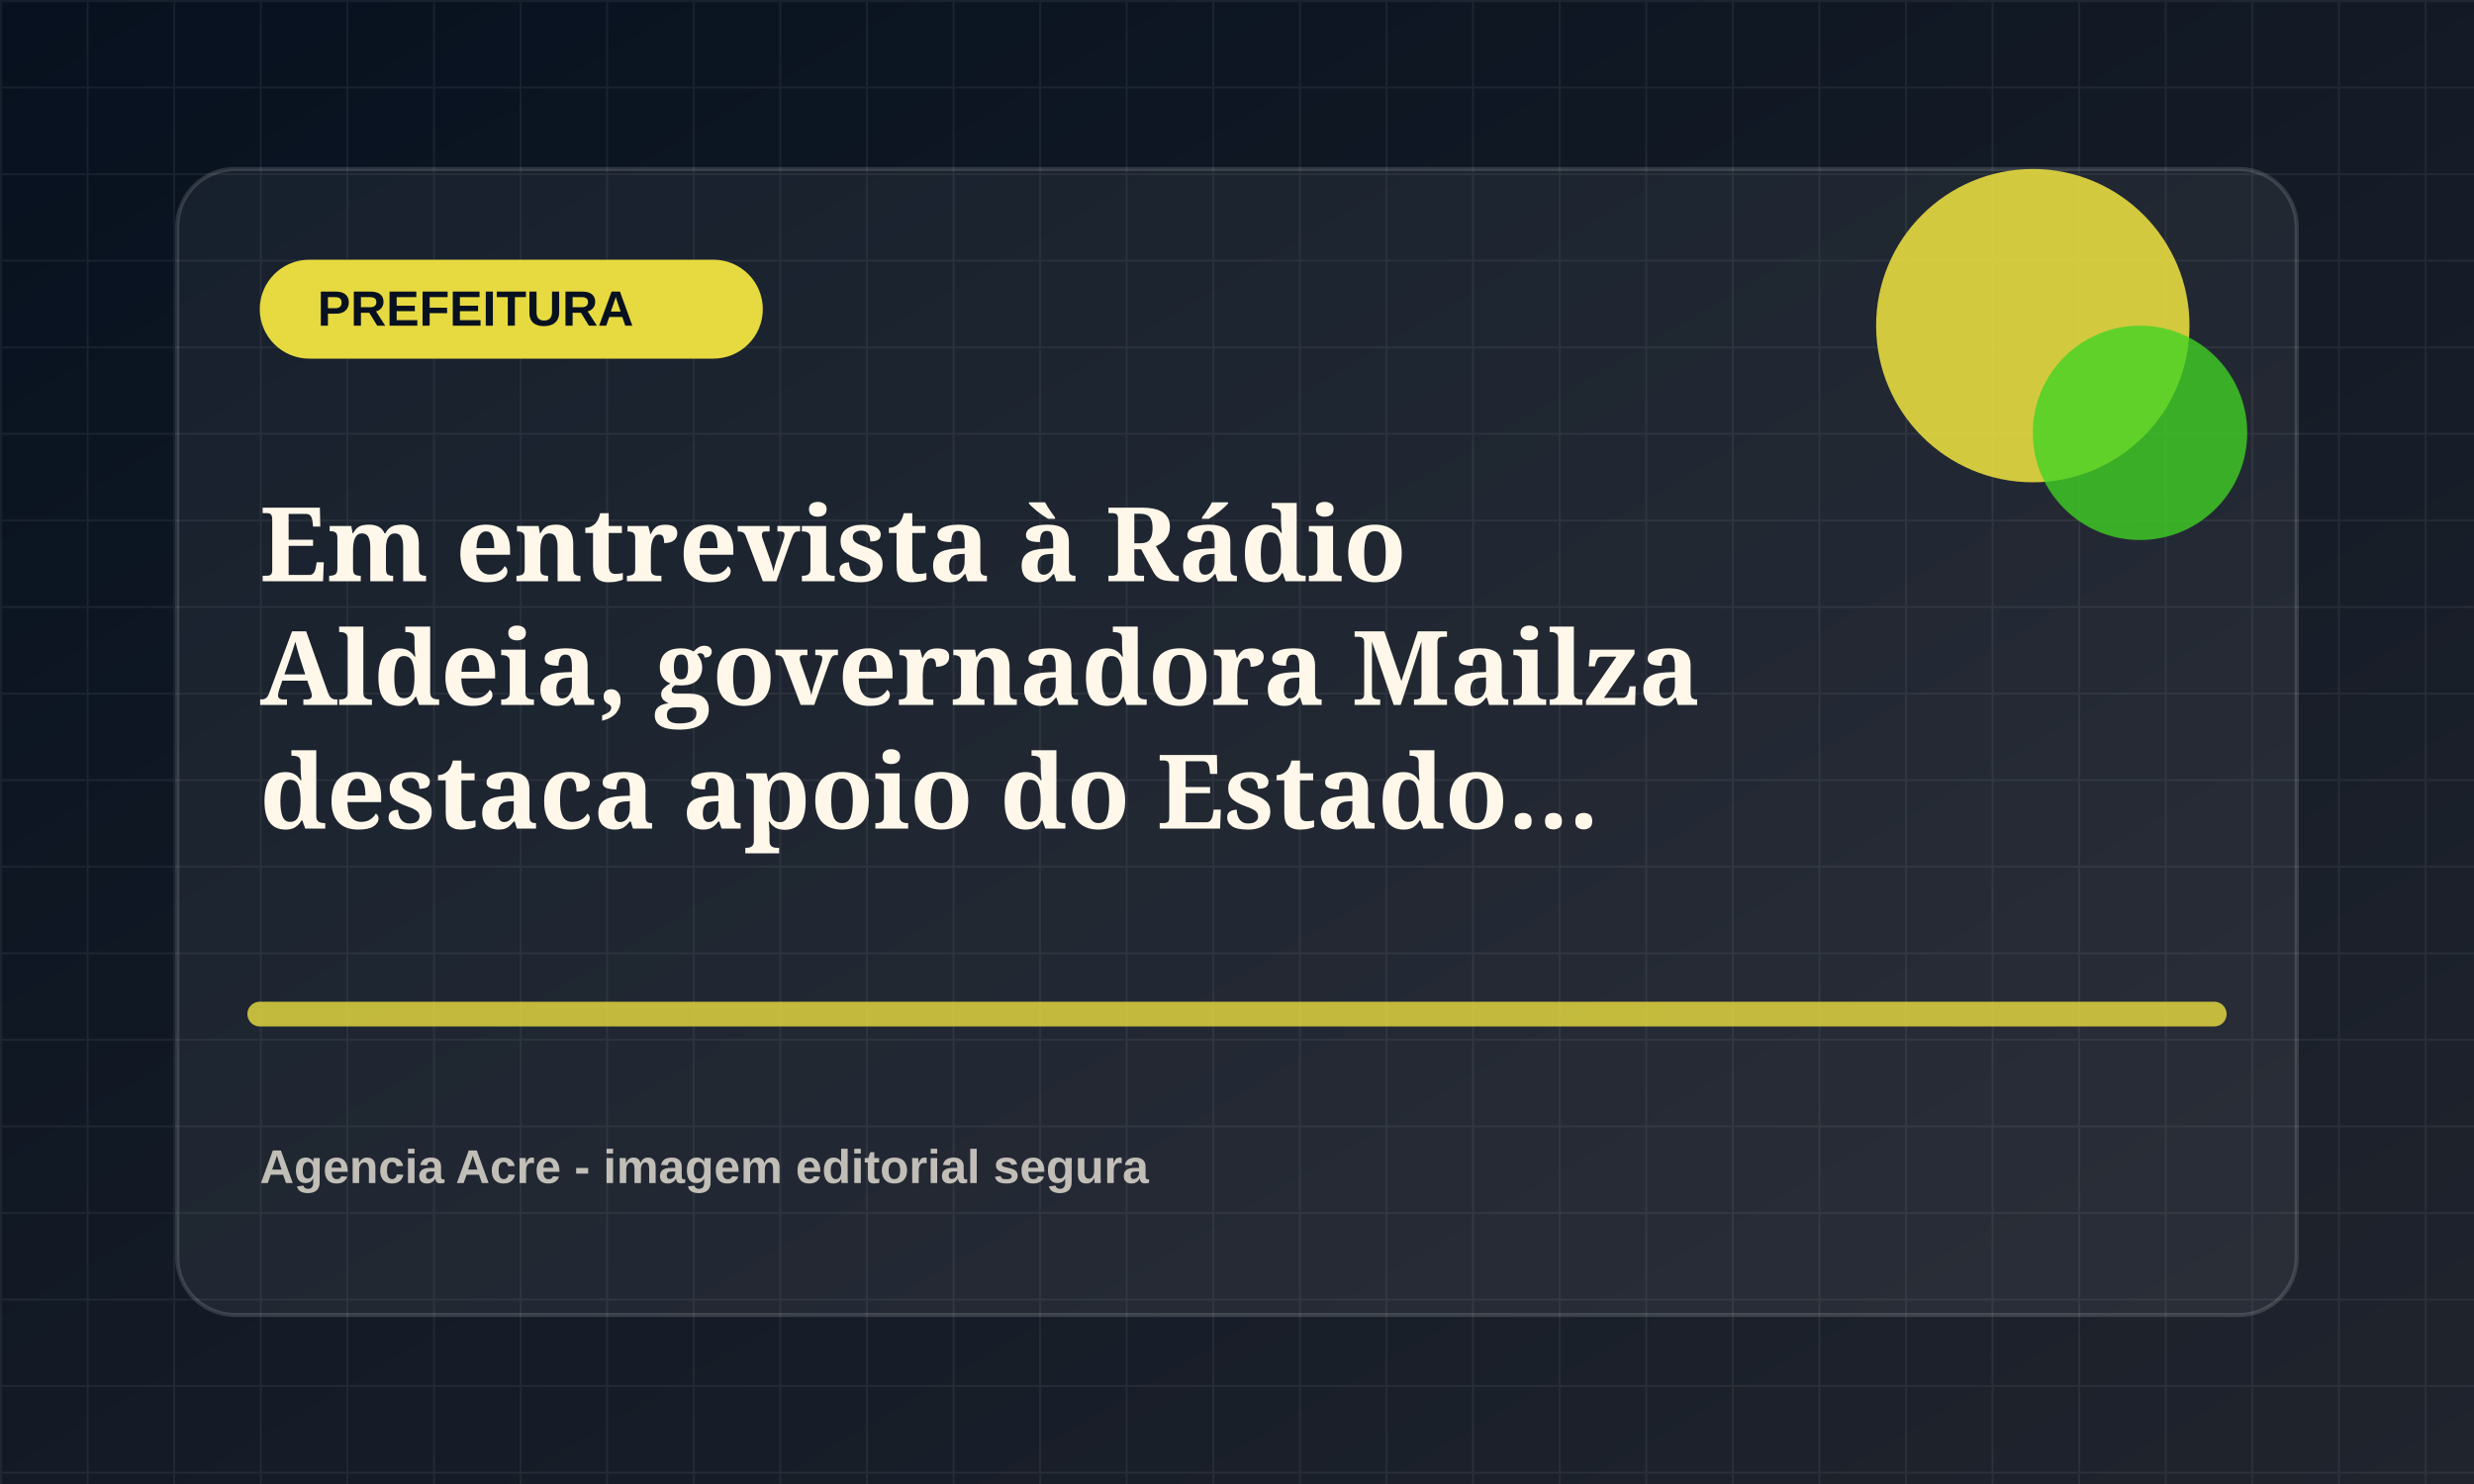
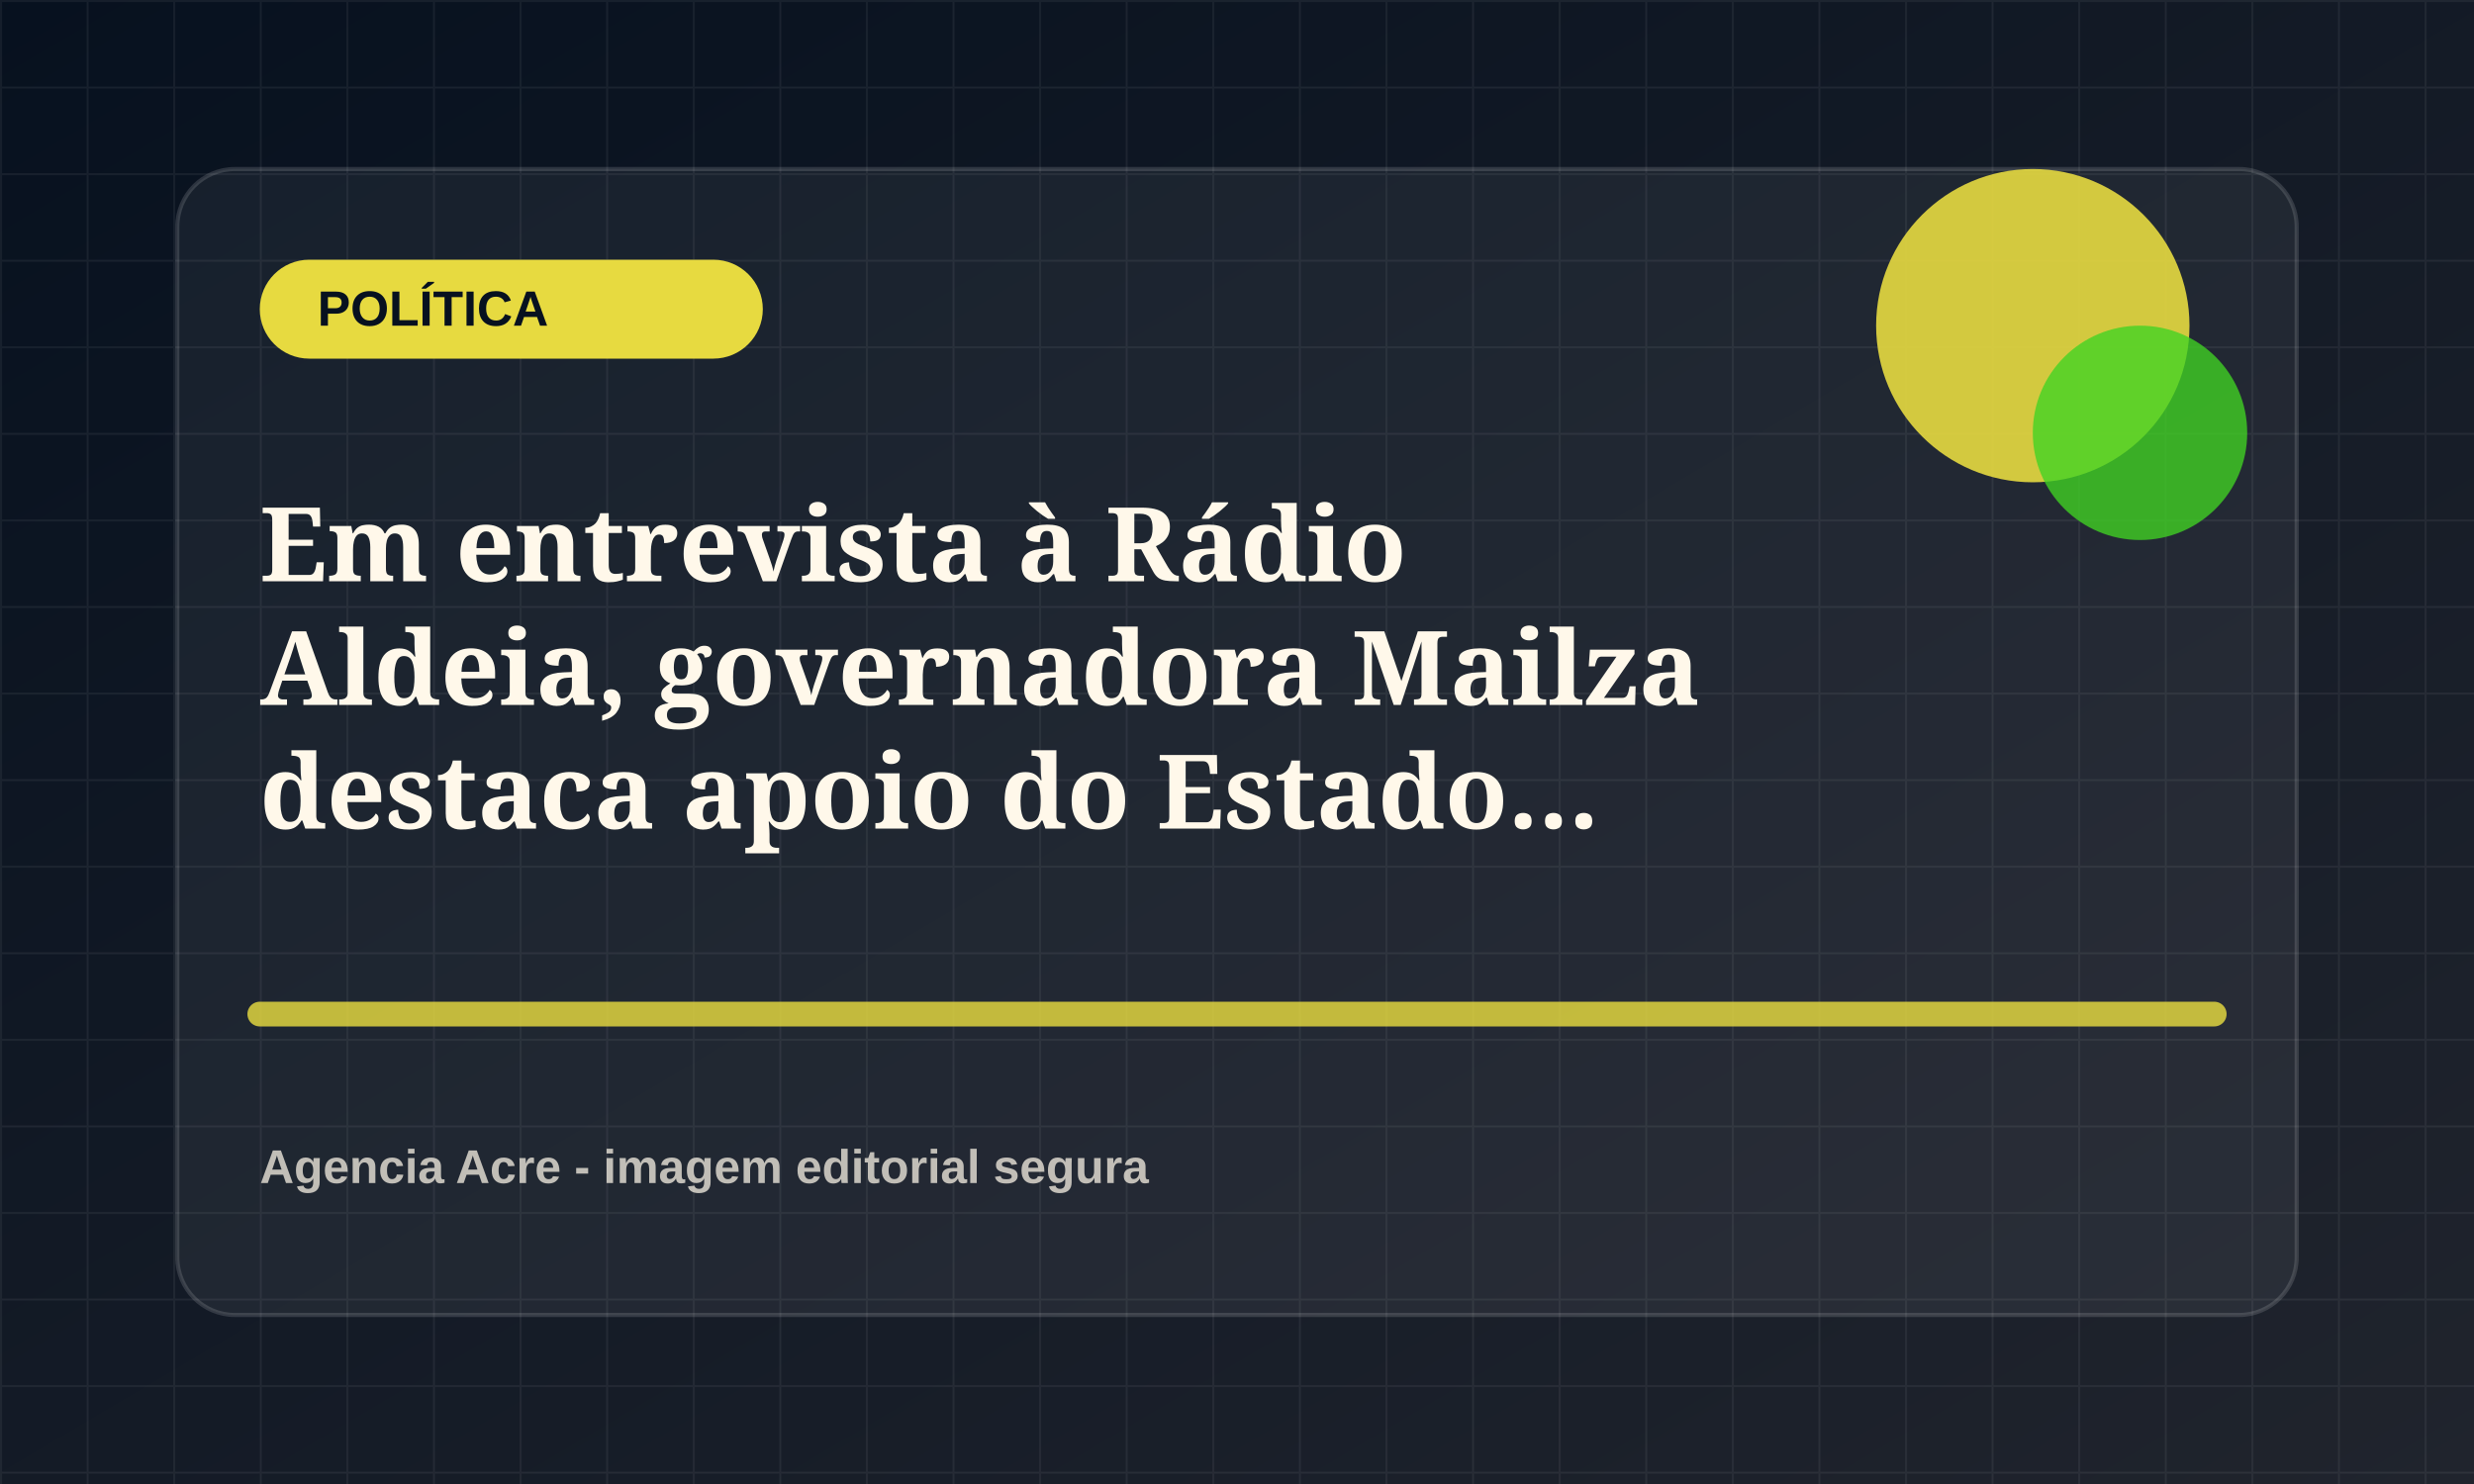
<svg xmlns="http://www.w3.org/2000/svg" viewBox="0 0 1200 720">
  <defs>
    <linearGradient id="bg" x1="0" x2="1" y1="0" y2="1">
      <stop offset="0" stop-color="#07111f" />
      <stop offset="1" stop-color="#20242d" />
    </linearGradient>
    <pattern id="grid" width="42" height="42" patternUnits="userSpaceOnUse">
      <path d="M42 0H0v42" fill="none" stroke="rgba(255,255,255,.055)" stroke-width="2" />
    </pattern>
  </defs>
  <rect width="1200" height="720" fill="url(#bg)" />
  <rect width="1200" height="720" fill="url(#grid)" />
  <rect x="86" y="82" width="1028" height="556" rx="28" fill="rgba(255,255,255,.055)" stroke="rgba(255,255,255,.14)" stroke-width="2" />
  <rect x="126" y="126" width="244" height="48" rx="24" fill="hsl(55 78% 58%)" />
-   <text x="154" y="158" fill="#07111f" font-family="Arial, sans-serif" font-size="24" font-weight="800">PREFEITURA</text>
+   <text x="154" y="158" fill="#07111f" font-family="Arial, sans-serif" font-size="24" font-weight="800">POLÍTICA</text>
  <circle cx="986" cy="158" r="76" fill="hsl(55 78% 58%)" opacity=".9" />
  <circle cx="1038" cy="210" r="52" fill="hsl(110 72% 48%)" opacity=".78" />
  <path d="M126 492h948" stroke="hsl(55 78% 58%)" stroke-width="12" stroke-linecap="round" opacity=".82" />
  <text x="126" y="282" fill="#fff8ea" font-family="Georgia, serif" font-size="50" font-weight="700">
    <tspan x="126" dy="0">Em entrevista à Rádio</tspan>
    <tspan x="126" dy="60">Aldeia, governadora Mailza</tspan>
    <tspan x="126" dy="60">destaca apoio do Estado...</tspan>
  </text>
  <text x="126" y="574" fill="rgba(255,248,234,.72)" font-family="Arial, sans-serif" font-size="23" font-weight="700">Agencia Acre - imagem editorial segura</text>
</svg>
